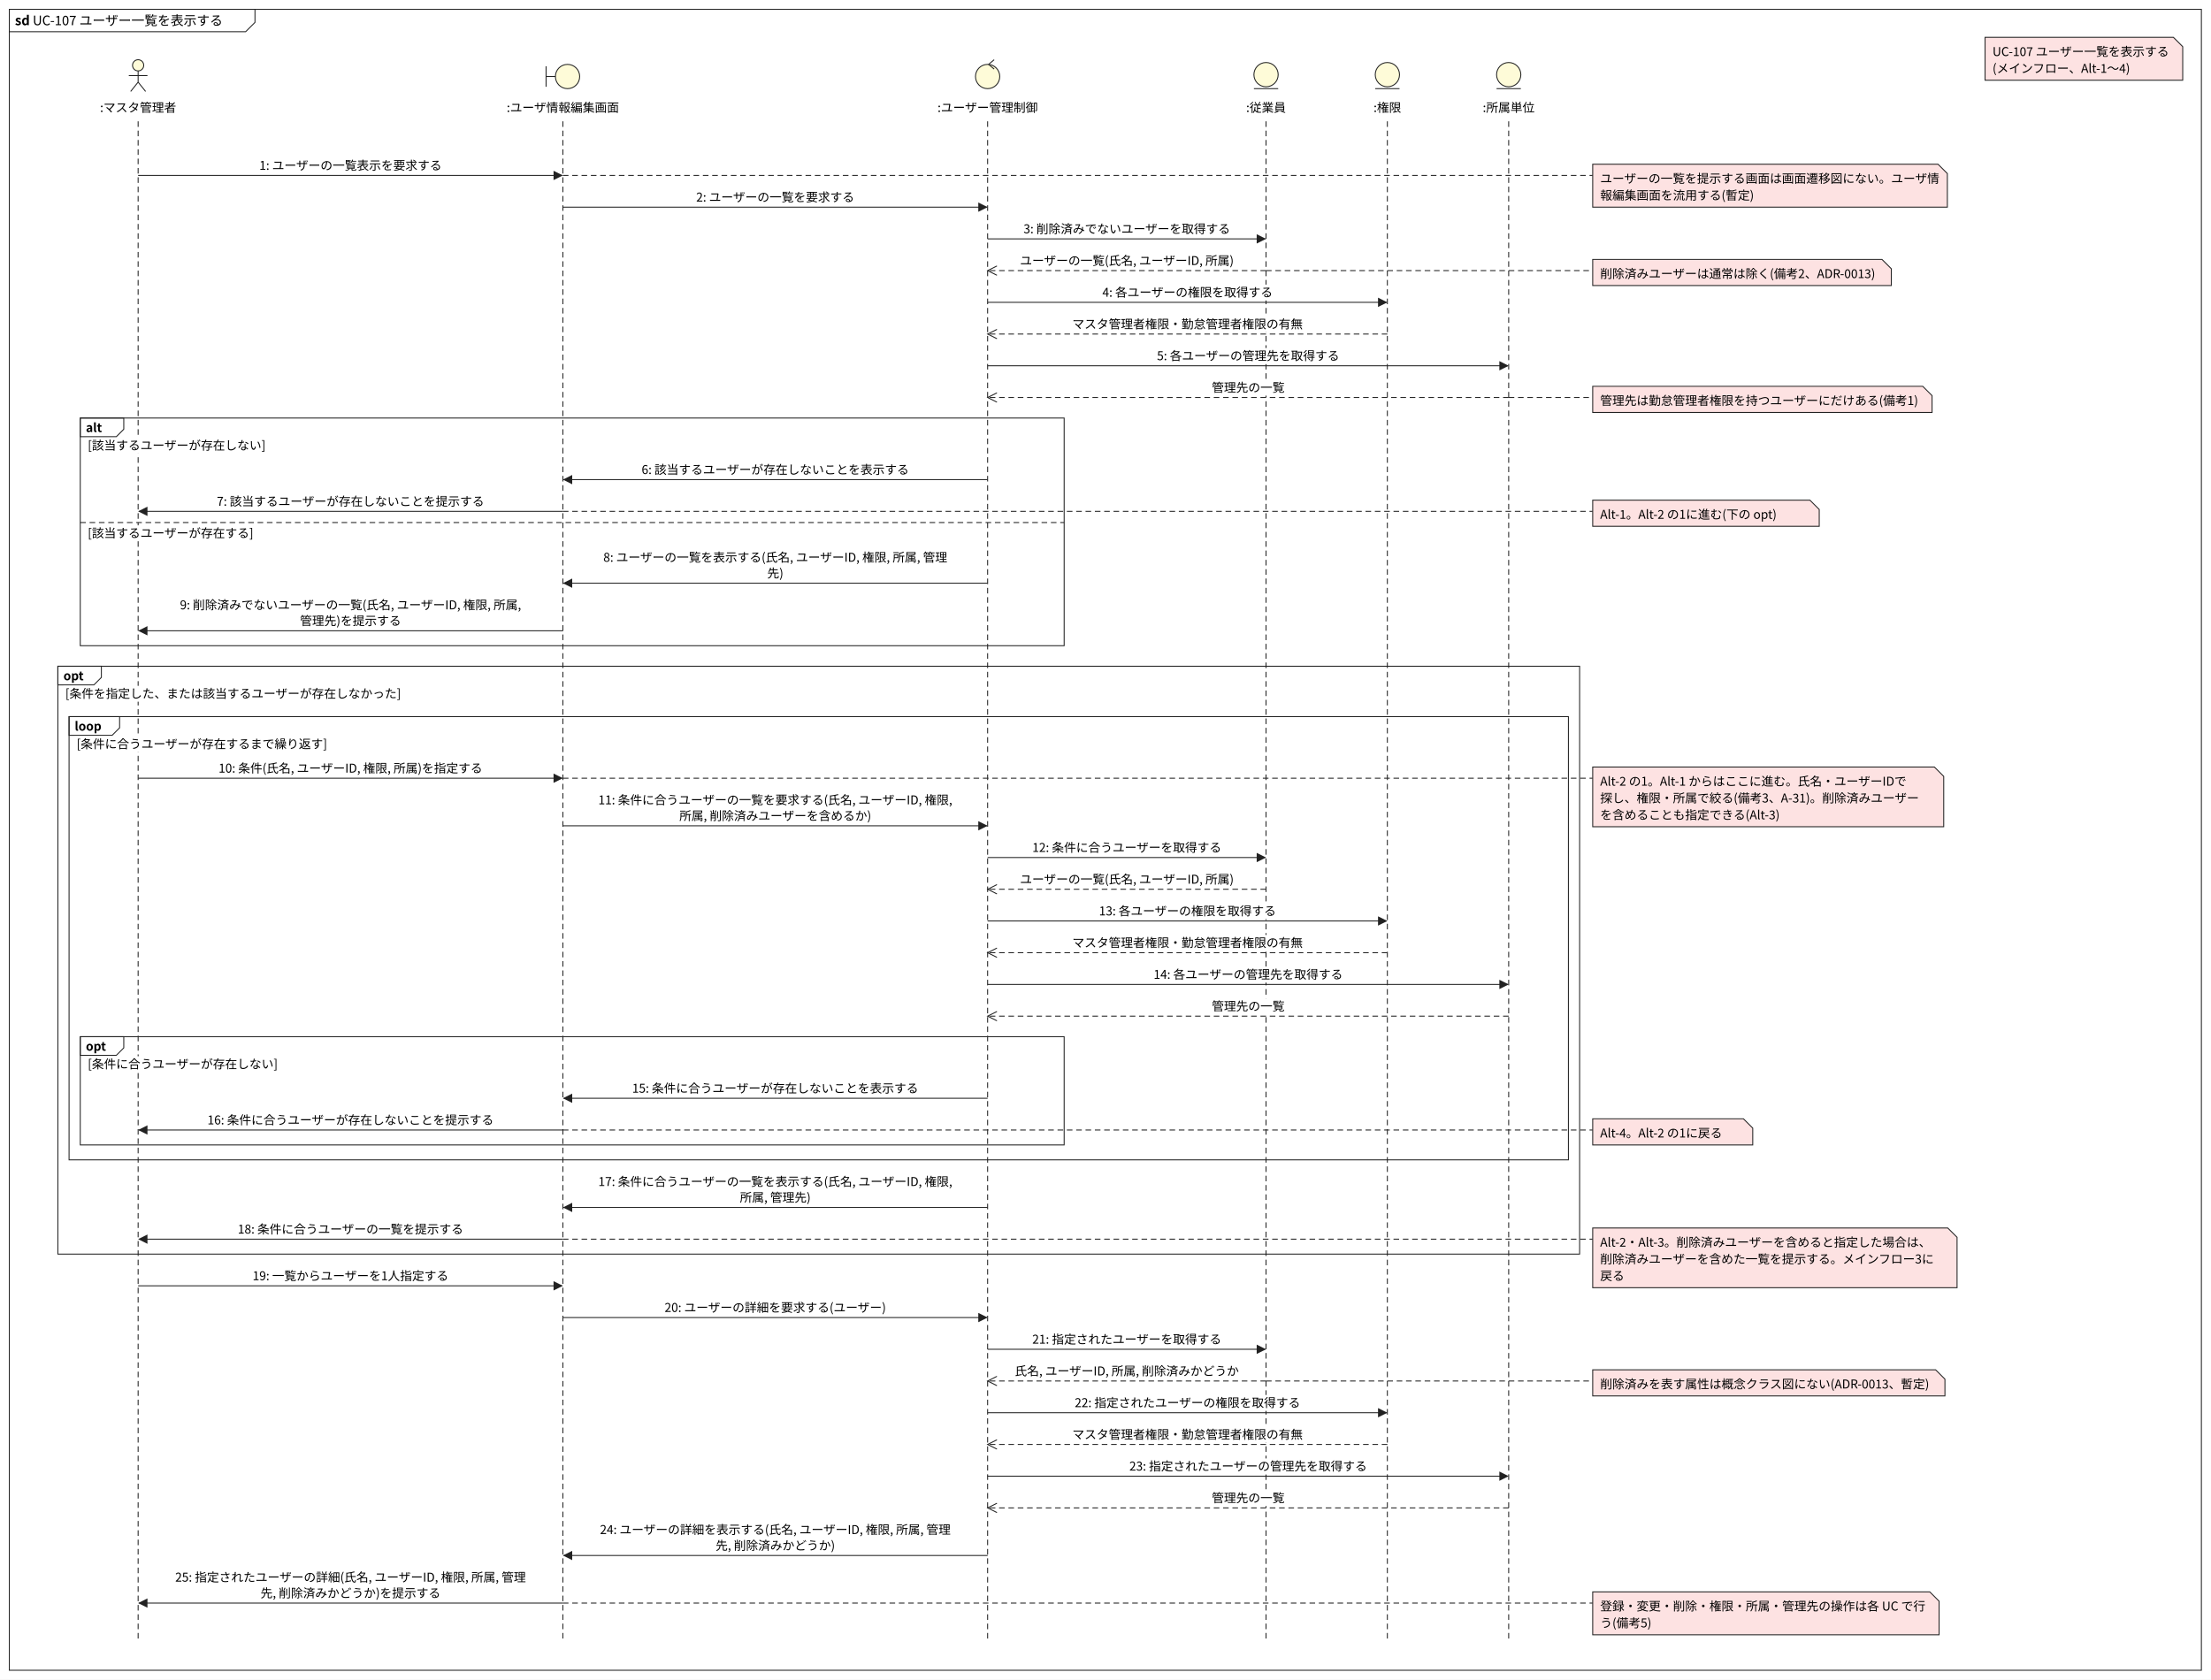
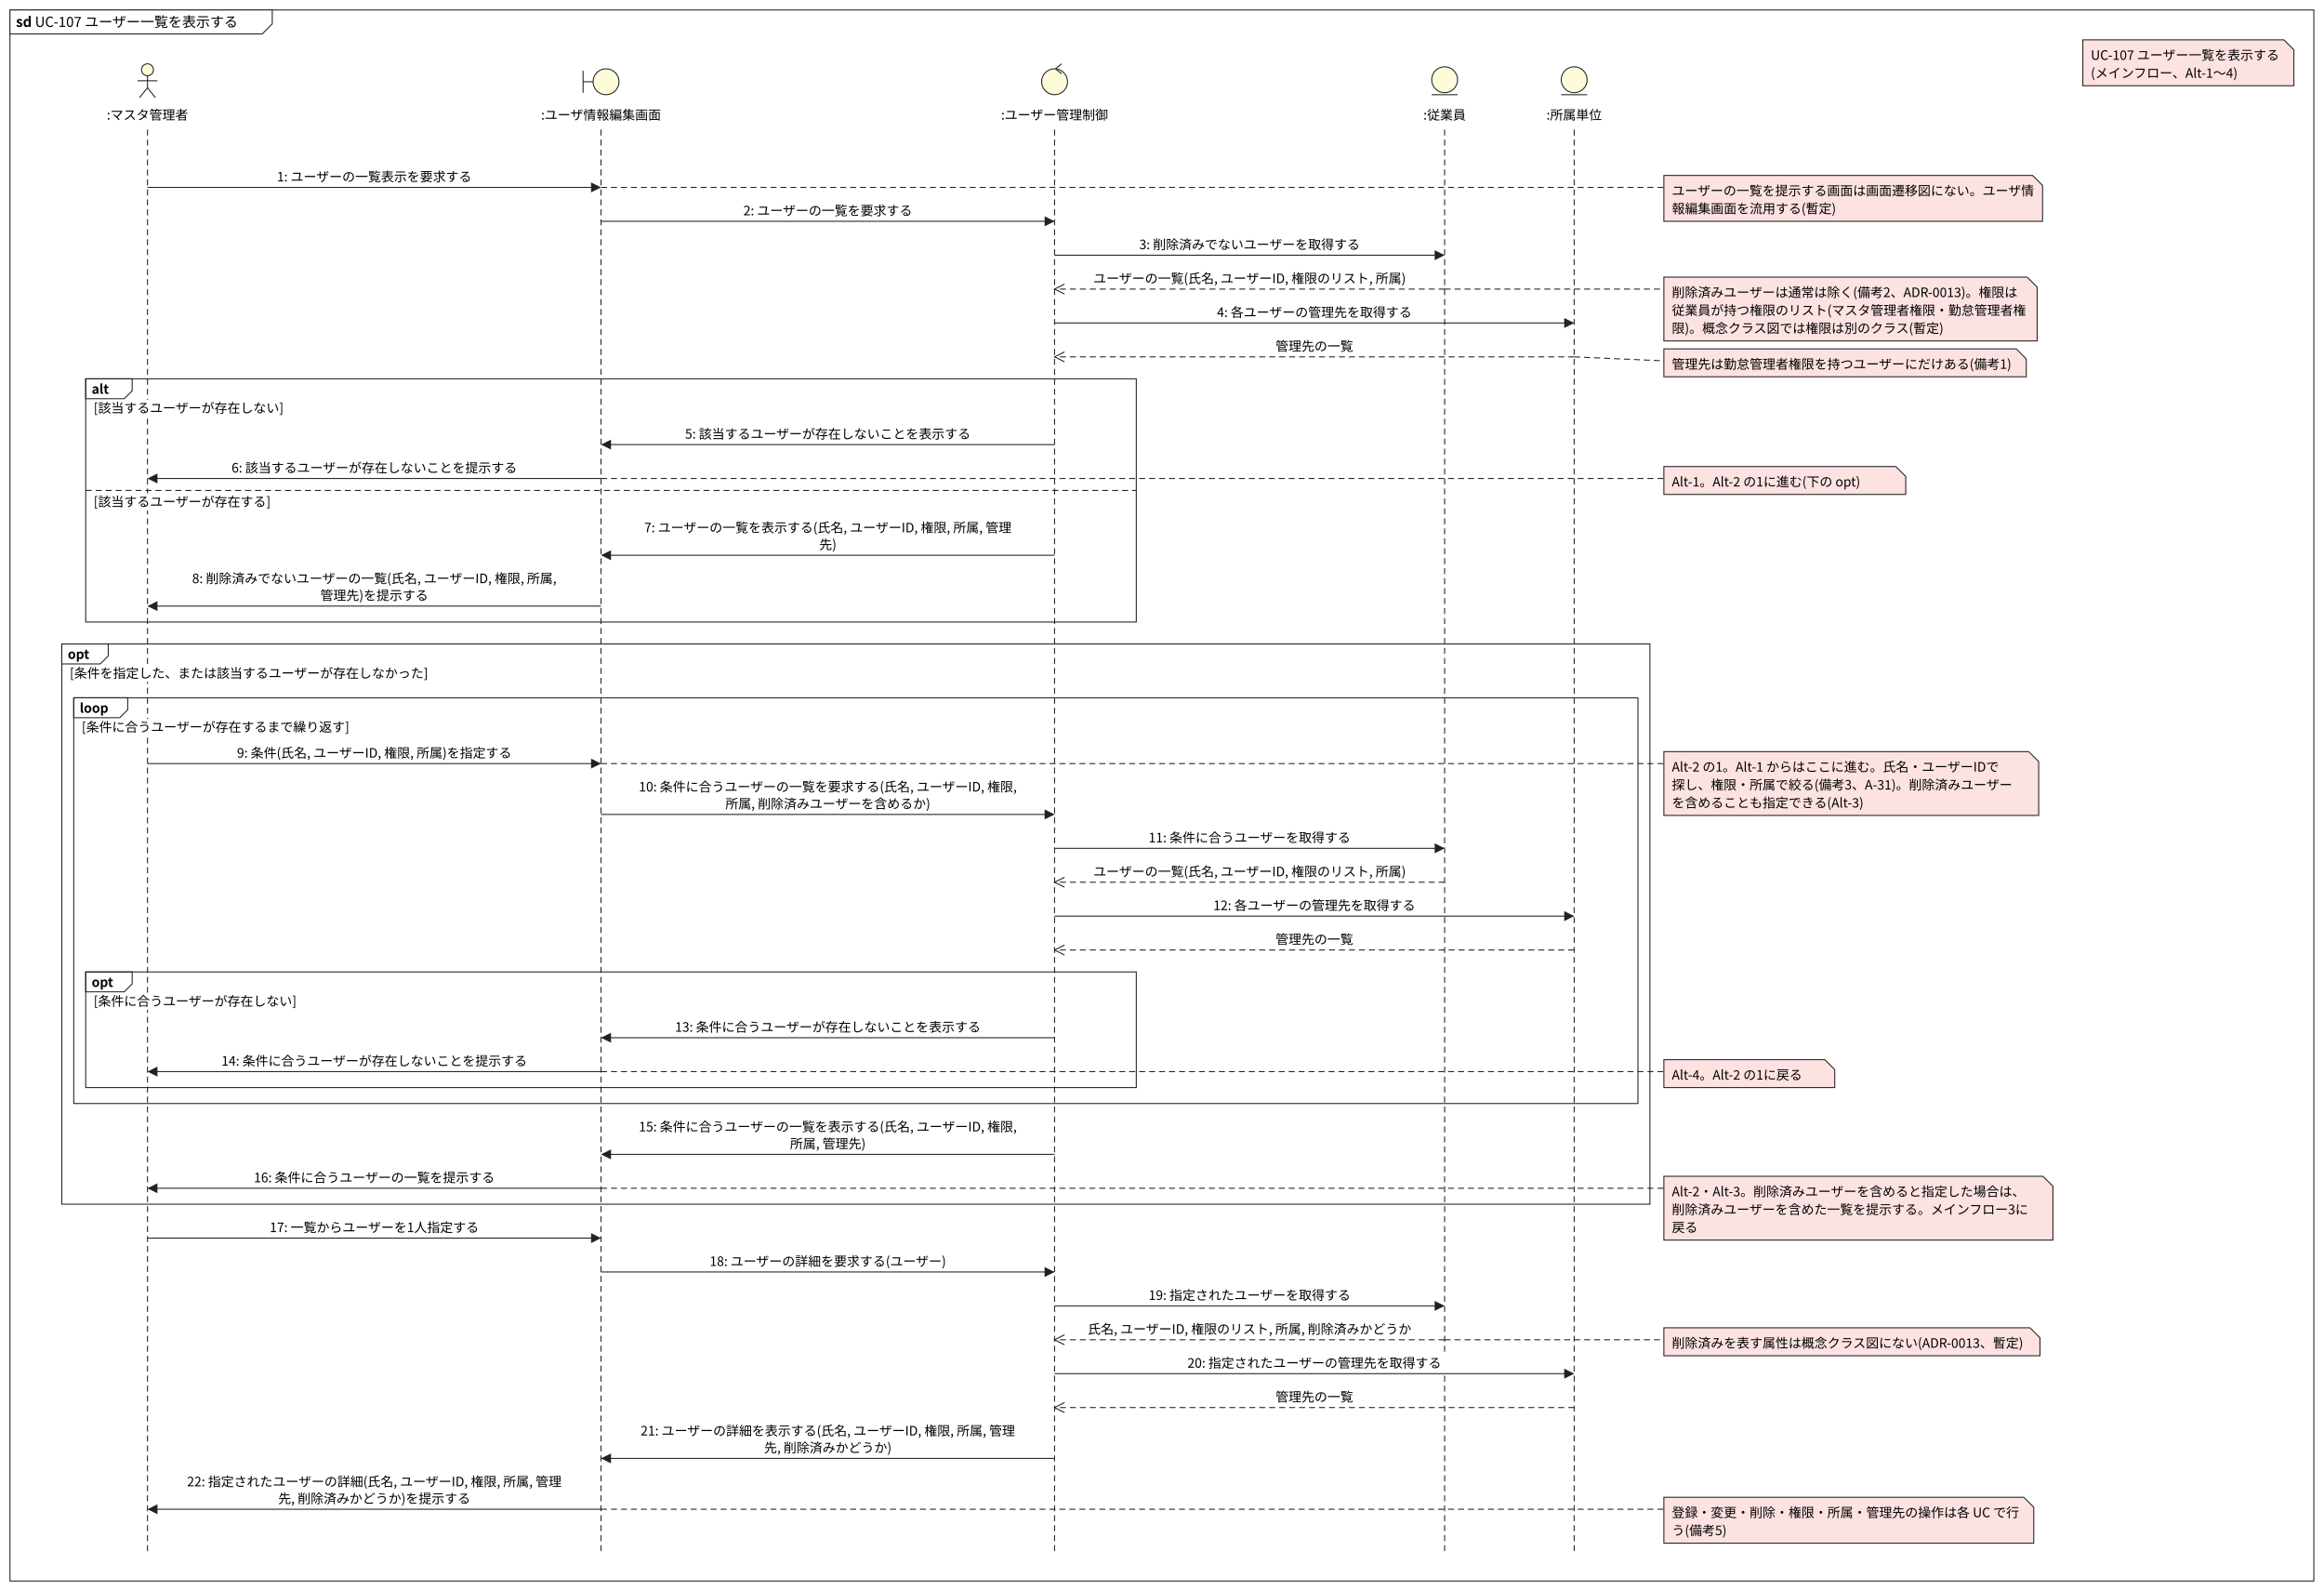
- <svg xmlns="http://www.w3.org/2000/svg" width="2369" height="1800" viewBox="0 0 2369 1800" font-family="'Noto Sans CJK JP','Noto Sans JP','Hiragino Sans','Yu Gothic','Meiryo','IPAGothic',sans-serif">
+ <svg xmlns="http://www.w3.org/2000/svg" width="2332" height="1596" viewBox="0 0 2332 1596" font-family="'Noto Sans CJK JP','Noto Sans JP','Hiragino Sans','Yu Gothic','Meiryo','IPAGothic',sans-serif">
  <rect width="100%" height="100%" fill="#fff" />
-   <rect x="10" y="10" width="2348.7" height="1780.0" fill="none" stroke="#222" />
+   <rect x="10" y="10" width="2311.8" height="1576.0" fill="none" stroke="#222" />
  <path d="M10 10 H273.2 V24 L263.2 34 H10 Z" fill="#fff" stroke="#222" />
  <line x1="148.0" y1="188.0" x2="602.1" y2="188.0" stroke="#222" stroke-width="1" />
  <polygon points="603.1,188.0 593.1,183.0 593.1,193.0" fill="#222" />
-   <line x1="603.1" y1="188.0" x2="1706.5" y2="188.0" stroke="#222" stroke-width="1" stroke-dasharray="6 4" />
+   <line x1="603.1" y1="188.0" x2="1669.6" y2="188.0" stroke="#222" stroke-width="1" stroke-dasharray="6 4" />
  <line x1="603.1" y1="222.0" x2="1057.2" y2="222.0" stroke="#222" stroke-width="1" />
  <polygon points="1058.2,222.0 1048.2,217.0 1048.2,227.0" fill="#222" />
-   <line x1="1058.2" y1="256.0" x2="1355.5" y2="256.0" stroke="#222" stroke-width="1" />
-   <polygon points="1356.5,256.0 1346.5,251.0 1346.5,261.0" fill="#222" />
-   <line x1="1356.5" y1="290.0" x2="1059.2" y2="290.0" stroke="#222" stroke-width="1" stroke-dasharray="6 4" />
+   <line x1="1058.2" y1="256.0" x2="1448.6" y2="256.0" stroke="#222" stroke-width="1" />
+   <polygon points="1449.6,256.0 1439.6,251.0 1439.6,261.0" fill="#222" />
+   <line x1="1449.6" y1="290.0" x2="1059.2" y2="290.0" stroke="#222" stroke-width="1" stroke-dasharray="6 4" />
  <polyline points="1068.2,285.0 1058.2,290.0 1068.2,295.0" fill="none" stroke="#222" />
-   <line x1="1356.5" y1="290.0" x2="1706.5" y2="290.0" stroke="#222" stroke-width="1" stroke-dasharray="6 4" />
-   <line x1="1058.2" y1="324.0" x2="1485.5" y2="324.0" stroke="#222" stroke-width="1" />
-   <polygon points="1486.5,324.0 1476.5,319.0 1476.5,329.0" fill="#222" />
-   <line x1="1486.5" y1="358.0" x2="1059.2" y2="358.0" stroke="#222" stroke-width="1" stroke-dasharray="6 4" />
+   <line x1="1449.6" y1="290.0" x2="1669.6" y2="290.0" stroke="#222" stroke-width="1" stroke-dasharray="6 4" />
+   <line x1="1058.2" y1="324.0" x2="1578.6" y2="324.0" stroke="#222" stroke-width="1" />
+   <polygon points="1579.6,324.0 1569.6,319.0 1569.6,329.0" fill="#222" />
+   <line x1="1579.6" y1="358.0" x2="1059.2" y2="358.0" stroke="#222" stroke-width="1" stroke-dasharray="6 4" />
  <polyline points="1068.2,353.0 1058.2,358.0 1068.2,363.0" fill="none" stroke="#222" />
-   <line x1="1058.2" y1="392.0" x2="1615.5" y2="392.0" stroke="#222" stroke-width="1" />
-   <polygon points="1616.5,392.0 1606.5,387.0 1606.5,397.0" fill="#222" />
-   <line x1="1616.5" y1="426.0" x2="1059.2" y2="426.0" stroke="#222" stroke-width="1" stroke-dasharray="6 4" />
-   <polyline points="1068.2,421.0 1058.2,426.0 1068.2,431.0" fill="none" stroke="#222" />
-   <line x1="1616.5" y1="426.0" x2="1706.5" y2="426.0" stroke="#222" stroke-width="1" stroke-dasharray="6 4" />
-   <path d="M86 448 H132.62 V460 L124.62 468 H86 Z" fill="#fff" stroke="#222" />
-   <line x1="1058.2" y1="514.0" x2="604.1" y2="514.0" stroke="#222" stroke-width="1" />
-   <polygon points="603.1,514.0 613.1,509.0 613.1,519.0" fill="#222" />
-   <line x1="603.1" y1="548.0" x2="149.0" y2="548.0" stroke="#222" stroke-width="1" />
-   <polygon points="148.0,548.0 158.0,543.0 158.0,553.0" fill="#222" />
-   <line x1="603.1" y1="548.0" x2="1706.5" y2="548.0" stroke="#222" stroke-width="1" stroke-dasharray="6 4" />
-   <line x1="1058.2" y1="625.0" x2="604.1" y2="625.0" stroke="#222" stroke-width="1" />
-   <polygon points="603.1,625.0 613.1,620.0 613.1,630.0" fill="#222" />
-   <line x1="603.1" y1="676.0" x2="149.0" y2="676.0" stroke="#222" stroke-width="1" />
-   <polygon points="148.0,676.0 158.0,671.0 158.0,681.0" fill="#222" />
-   <rect x="86.0" y="448.0" width="1054.2" height="244.0" rx="0" fill="none" stroke="#222" />
-   <line x1="86.0" y1="560.0" x2="1140.2" y2="560.0" stroke="#222" stroke-width="1" stroke-dasharray="6 4" />
-   <path d="M62 714 H108.62 V726 L100.62 734 H62 Z" fill="#fff" stroke="#222" />
-   <path d="M74 768 H128.16 V780 L120.16 788 H74 Z" fill="#fff" stroke="#222" />
-   <line x1="148.0" y1="834.0" x2="602.1" y2="834.0" stroke="#222" stroke-width="1" />
-   <polygon points="603.1,834.0 593.1,829.0 593.1,839.0" fill="#222" />
-   <line x1="603.1" y1="834.0" x2="1706.5" y2="834.0" stroke="#222" stroke-width="1" stroke-dasharray="6 4" />
-   <line x1="603.1" y1="885.0" x2="1057.2" y2="885.0" stroke="#222" stroke-width="1" />
-   <polygon points="1058.2,885.0 1048.2,880.0 1048.2,890.0" fill="#222" />
-   <line x1="1058.2" y1="919.0" x2="1355.5" y2="919.0" stroke="#222" stroke-width="1" />
-   <polygon points="1356.5,919.0 1346.5,914.0 1346.5,924.0" fill="#222" />
-   <line x1="1356.5" y1="953.0" x2="1059.2" y2="953.0" stroke="#222" stroke-width="1" stroke-dasharray="6 4" />
+   <line x1="1579.6" y1="358.0" x2="1669.6" y2="362.0" stroke="#222" stroke-width="1" stroke-dasharray="6 4" />
+   <path d="M86 380 H132.62 V392 L124.62 400 H86 Z" fill="#fff" stroke="#222" />
+   <line x1="1058.2" y1="446.0" x2="604.1" y2="446.0" stroke="#222" stroke-width="1" />
+   <polygon points="603.1,446.0 613.1,441.0 613.1,451.0" fill="#222" />
+   <line x1="603.1" y1="480.0" x2="149.0" y2="480.0" stroke="#222" stroke-width="1" />
+   <polygon points="148.0,480.0 158.0,475.0 158.0,485.0" fill="#222" />
+   <line x1="603.1" y1="480.0" x2="1669.6" y2="480.0" stroke="#222" stroke-width="1" stroke-dasharray="6 4" />
+   <line x1="1058.2" y1="557.0" x2="604.1" y2="557.0" stroke="#222" stroke-width="1" />
+   <polygon points="603.1,557.0 613.1,552.0 613.1,562.0" fill="#222" />
+   <line x1="603.1" y1="608.0" x2="149.0" y2="608.0" stroke="#222" stroke-width="1" />
+   <polygon points="148.0,608.0 158.0,603.0 158.0,613.0" fill="#222" />
+   <rect x="86.0" y="380.0" width="1054.2" height="244.0" rx="0" fill="none" stroke="#222" />
+   <line x1="86.0" y1="492.0" x2="1140.2" y2="492.0" stroke="#222" stroke-width="1" stroke-dasharray="6 4" />
+   <path d="M62 646 H108.62 V658 L100.62 666 H62 Z" fill="#fff" stroke="#222" />
+   <path d="M74 700 H128.16 V712 L120.16 720 H74 Z" fill="#fff" stroke="#222" />
+   <line x1="148.0" y1="766.0" x2="602.1" y2="766.0" stroke="#222" stroke-width="1" />
+   <polygon points="603.1,766.0 593.1,761.0 593.1,771.0" fill="#222" />
+   <line x1="603.1" y1="766.0" x2="1669.6" y2="766.0" stroke="#222" stroke-width="1" stroke-dasharray="6 4" />
+   <line x1="603.1" y1="817.0" x2="1057.2" y2="817.0" stroke="#222" stroke-width="1" />
+   <polygon points="1058.2,817.0 1048.2,812.0 1048.2,822.0" fill="#222" />
+   <line x1="1058.2" y1="851.0" x2="1448.6" y2="851.0" stroke="#222" stroke-width="1" />
+   <polygon points="1449.6,851.0 1439.6,846.0 1439.6,856.0" fill="#222" />
+   <line x1="1449.6" y1="885.0" x2="1059.2" y2="885.0" stroke="#222" stroke-width="1" stroke-dasharray="6 4" />
+   <polyline points="1068.2,880.0 1058.2,885.0 1068.2,890.0" fill="none" stroke="#222" />
+   <line x1="1058.2" y1="919.0" x2="1578.6" y2="919.0" stroke="#222" stroke-width="1" />
+   <polygon points="1579.6,919.0 1569.6,914.0 1569.6,924.0" fill="#222" />
+   <line x1="1579.6" y1="953.0" x2="1059.2" y2="953.0" stroke="#222" stroke-width="1" stroke-dasharray="6 4" />
  <polyline points="1068.2,948.0 1058.2,953.0 1068.2,958.0" fill="none" stroke="#222" />
-   <line x1="1058.2" y1="987.0" x2="1485.5" y2="987.0" stroke="#222" stroke-width="1" />
-   <polygon points="1486.5,987.0 1476.5,982.0 1476.5,992.0" fill="#222" />
-   <line x1="1486.5" y1="1021.0" x2="1059.2" y2="1021.0" stroke="#222" stroke-width="1" stroke-dasharray="6 4" />
-   <polyline points="1068.2,1016.0 1058.2,1021.0 1068.2,1026.0" fill="none" stroke="#222" />
-   <line x1="1058.2" y1="1055.0" x2="1615.5" y2="1055.0" stroke="#222" stroke-width="1" />
-   <polygon points="1616.5,1055.0 1606.5,1050.0 1606.5,1060.0" fill="#222" />
-   <line x1="1616.5" y1="1089.0" x2="1059.2" y2="1089.0" stroke="#222" stroke-width="1" stroke-dasharray="6 4" />
-   <polyline points="1068.2,1084.0 1058.2,1089.0 1068.2,1094.0" fill="none" stroke="#222" />
-   <path d="M86 1111 H132.62 V1123 L124.62 1131 H86 Z" fill="#fff" stroke="#222" />
-   <line x1="1058.2" y1="1177.0" x2="604.1" y2="1177.0" stroke="#222" stroke-width="1" />
-   <polygon points="603.1,1177.0 613.1,1172.0 613.1,1182.0" fill="#222" />
-   <line x1="603.1" y1="1211.0" x2="149.0" y2="1211.0" stroke="#222" stroke-width="1" />
-   <polygon points="148.0,1211.0 158.0,1206.0 158.0,1216.0" fill="#222" />
-   <line x1="603.1" y1="1211.0" x2="1706.5" y2="1211.0" stroke="#222" stroke-width="1" stroke-dasharray="6 4" />
-   <rect x="86.0" y="1111.0" width="1054.2" height="116.0" rx="0" fill="none" stroke="#222" />
-   <rect x="74.0" y="768.0" width="1606.5" height="475.0" rx="0" fill="none" stroke="#222" />
-   <line x1="1058.2" y1="1294.0" x2="604.1" y2="1294.0" stroke="#222" stroke-width="1" />
-   <polygon points="603.1,1294.0 613.1,1289.0 613.1,1299.0" fill="#222" />
-   <line x1="603.1" y1="1328.0" x2="149.0" y2="1328.0" stroke="#222" stroke-width="1" />
-   <polygon points="148.0,1328.0 158.0,1323.0 158.0,1333.0" fill="#222" />
-   <line x1="603.1" y1="1328.0" x2="1706.5" y2="1328.0" stroke="#222" stroke-width="1" stroke-dasharray="6 4" />
-   <rect x="62.0" y="714.0" width="1630.5" height="630.0" rx="0" fill="none" stroke="#222" />
-   <line x1="148.0" y1="1378.0" x2="602.1" y2="1378.0" stroke="#222" stroke-width="1" />
-   <polygon points="603.1,1378.0 593.1,1373.0 593.1,1383.0" fill="#222" />
-   <line x1="603.1" y1="1412.0" x2="1057.2" y2="1412.0" stroke="#222" stroke-width="1" />
-   <polygon points="1058.2,1412.0 1048.2,1407.0 1048.2,1417.0" fill="#222" />
-   <line x1="1058.2" y1="1446.0" x2="1355.5" y2="1446.0" stroke="#222" stroke-width="1" />
-   <polygon points="1356.5,1446.0 1346.5,1441.0 1346.5,1451.0" fill="#222" />
-   <line x1="1356.5" y1="1480.0" x2="1059.2" y2="1480.0" stroke="#222" stroke-width="1" stroke-dasharray="6 4" />
-   <polyline points="1068.2,1475.0 1058.2,1480.0 1068.2,1485.0" fill="none" stroke="#222" />
-   <line x1="1356.5" y1="1480.0" x2="1706.5" y2="1480.0" stroke="#222" stroke-width="1" stroke-dasharray="6 4" />
-   <line x1="1058.2" y1="1514.0" x2="1485.5" y2="1514.0" stroke="#222" stroke-width="1" />
-   <polygon points="1486.5,1514.0 1476.5,1509.0 1476.5,1519.0" fill="#222" />
-   <line x1="1486.5" y1="1548.0" x2="1059.2" y2="1548.0" stroke="#222" stroke-width="1" stroke-dasharray="6 4" />
-   <polyline points="1068.2,1543.0 1058.2,1548.0 1068.2,1553.0" fill="none" stroke="#222" />
-   <line x1="1058.2" y1="1582.0" x2="1615.5" y2="1582.0" stroke="#222" stroke-width="1" />
-   <polygon points="1616.5,1582.0 1606.5,1577.0 1606.5,1587.0" fill="#222" />
-   <line x1="1616.5" y1="1616.0" x2="1059.2" y2="1616.0" stroke="#222" stroke-width="1" stroke-dasharray="6 4" />
-   <polyline points="1068.2,1611.0 1058.2,1616.0 1068.2,1621.0" fill="none" stroke="#222" />
-   <line x1="1058.2" y1="1667.0" x2="604.1" y2="1667.0" stroke="#222" stroke-width="1" />
-   <polygon points="603.1,1667.0 613.1,1662.0 613.1,1672.0" fill="#222" />
-   <line x1="603.1" y1="1718.0" x2="149.0" y2="1718.0" stroke="#222" stroke-width="1" />
-   <polygon points="148.0,1718.0 158.0,1713.0 158.0,1723.0" fill="#222" />
-   <line x1="603.1" y1="1718.0" x2="1706.5" y2="1718.0" stroke="#222" stroke-width="1" stroke-dasharray="6 4" />
+   <path d="M86 975 H132.62 V987 L124.62 995 H86 Z" fill="#fff" stroke="#222" />
+   <line x1="1058.2" y1="1041.0" x2="604.1" y2="1041.0" stroke="#222" stroke-width="1" />
+   <polygon points="603.1,1041.0 613.1,1036.0 613.1,1046.0" fill="#222" />
+   <line x1="603.1" y1="1075.0" x2="149.0" y2="1075.0" stroke="#222" stroke-width="1" />
+   <polygon points="148.0,1075.0 158.0,1070.0 158.0,1080.0" fill="#222" />
+   <line x1="603.1" y1="1075.0" x2="1669.6" y2="1075.0" stroke="#222" stroke-width="1" stroke-dasharray="6 4" />
+   <rect x="86.0" y="975.0" width="1054.2" height="116.0" rx="0" fill="none" stroke="#222" />
+   <rect x="74.0" y="700.0" width="1569.6" height="407.0" rx="0" fill="none" stroke="#222" />
+   <line x1="1058.2" y1="1158.0" x2="604.1" y2="1158.0" stroke="#222" stroke-width="1" />
+   <polygon points="603.1,1158.0 613.1,1153.0 613.1,1163.0" fill="#222" />
+   <line x1="603.1" y1="1192.0" x2="149.0" y2="1192.0" stroke="#222" stroke-width="1" />
+   <polygon points="148.0,1192.0 158.0,1187.0 158.0,1197.0" fill="#222" />
+   <line x1="603.1" y1="1192.0" x2="1669.6" y2="1192.0" stroke="#222" stroke-width="1" stroke-dasharray="6 4" />
+   <rect x="62.0" y="646.0" width="1593.6" height="562.0" rx="0" fill="none" stroke="#222" />
+   <line x1="148.0" y1="1242.0" x2="602.1" y2="1242.0" stroke="#222" stroke-width="1" />
+   <polygon points="603.1,1242.0 593.1,1237.0 593.1,1247.0" fill="#222" />
+   <line x1="603.1" y1="1276.0" x2="1057.2" y2="1276.0" stroke="#222" stroke-width="1" />
+   <polygon points="1058.2,1276.0 1048.2,1271.0 1048.2,1281.0" fill="#222" />
+   <line x1="1058.2" y1="1310.0" x2="1448.6" y2="1310.0" stroke="#222" stroke-width="1" />
+   <polygon points="1449.6,1310.0 1439.6,1305.0 1439.6,1315.0" fill="#222" />
+   <line x1="1449.6" y1="1344.0" x2="1059.2" y2="1344.0" stroke="#222" stroke-width="1" stroke-dasharray="6 4" />
+   <polyline points="1068.2,1339.0 1058.2,1344.0 1068.2,1349.0" fill="none" stroke="#222" />
+   <line x1="1449.6" y1="1344.0" x2="1669.6" y2="1344.0" stroke="#222" stroke-width="1" stroke-dasharray="6 4" />
+   <line x1="1058.2" y1="1378.0" x2="1578.6" y2="1378.0" stroke="#222" stroke-width="1" />
+   <polygon points="1579.6,1378.0 1569.6,1373.0 1569.6,1383.0" fill="#222" />
+   <line x1="1579.6" y1="1412.0" x2="1059.2" y2="1412.0" stroke="#222" stroke-width="1" stroke-dasharray="6 4" />
+   <polyline points="1068.2,1407.0 1058.2,1412.0 1068.2,1417.0" fill="none" stroke="#222" />
+   <line x1="1058.2" y1="1463.0" x2="604.1" y2="1463.0" stroke="#222" stroke-width="1" />
+   <polygon points="603.1,1463.0 613.1,1458.0 613.1,1468.0" fill="#222" />
+   <line x1="603.1" y1="1514.0" x2="149.0" y2="1514.0" stroke="#222" stroke-width="1" />
+   <polygon points="148.0,1514.0 158.0,1509.0 158.0,1519.0" fill="#222" />
+   <line x1="603.1" y1="1514.0" x2="1669.6" y2="1514.0" stroke="#222" stroke-width="1" stroke-dasharray="6 4" />
  <circle cx="148" cy="70" r="6" fill="#fefbd8" stroke="#222" />
  <path d="M148 76 V88 M138 81 H158 M148 88 L140 98 M148 88 L156 98" fill="none" stroke="#222" />
-   <line x1="148.0" y1="130.0" x2="148.0" y2="1760.0" stroke="#222" stroke-width="1" stroke-dasharray="6 4" />
+   <line x1="148.0" y1="130.0" x2="148.0" y2="1556.0" stroke="#222" stroke-width="1" stroke-dasharray="6 4" />
  <circle cx="608.1" cy="82" r="13" fill="#fefbd8" stroke="#222" />
  <path d="M595.1 82 H585.1 M585.1 71 V93" fill="none" stroke="#222" />
-   <line x1="603.1" y1="130.0" x2="603.1" y2="1760.0" stroke="#222" stroke-width="1" stroke-dasharray="6 4" />
+   <line x1="603.1" y1="130.0" x2="603.1" y2="1556.0" stroke="#222" stroke-width="1" stroke-dasharray="6 4" />
  <circle cx="1058.2" cy="82" r="13" fill="#fefbd8" stroke="#222" />
  <path d="M1059.2 69 l6 -5 M1059.2 69 l6 5" fill="none" stroke="#222" />
-   <line x1="1058.2" y1="130.0" x2="1058.2" y2="1760.0" stroke="#222" stroke-width="1" stroke-dasharray="6 4" />
-   <circle cx="1356.52" cy="80" r="13" fill="#fefbd8" stroke="#222" />
-   <path d="M1343.52 95 H1369.52" fill="none" stroke="#222" />
-   <line x1="1356.5" y1="130.0" x2="1356.5" y2="1760.0" stroke="#222" stroke-width="1" stroke-dasharray="6 4" />
-   <circle cx="1486.52" cy="80" r="13" fill="#fefbd8" stroke="#222" />
-   <path d="M1473.52 95 H1499.52" fill="none" stroke="#222" />
-   <line x1="1486.5" y1="130.0" x2="1486.5" y2="1760.0" stroke="#222" stroke-width="1" stroke-dasharray="6 4" />
-   <circle cx="1616.52" cy="80" r="13" fill="#fefbd8" stroke="#222" />
-   <path d="M1603.52 95 H1629.52" fill="none" stroke="#222" />
-   <line x1="1616.5" y1="130.0" x2="1616.5" y2="1760.0" stroke="#222" stroke-width="1" stroke-dasharray="6 4" />
+   <line x1="1058.2" y1="130.0" x2="1058.2" y2="1556.0" stroke="#222" stroke-width="1" stroke-dasharray="6 4" />
+   <circle cx="1449.6" cy="80" r="13" fill="#fefbd8" stroke="#222" />
+   <path d="M1436.6 95 H1462.6" fill="none" stroke="#222" />
+   <line x1="1449.6" y1="130.0" x2="1449.6" y2="1556.0" stroke="#222" stroke-width="1" stroke-dasharray="6 4" />
+   <circle cx="1579.6" cy="80" r="13" fill="#fefbd8" stroke="#222" />
+   <path d="M1566.6 95 H1592.6" fill="none" stroke="#222" />
+   <line x1="1579.6" y1="130.0" x2="1579.6" y2="1556.0" stroke="#222" stroke-width="1" stroke-dasharray="6 4" />
  <rect x="271.2" y="169.0" width="208.6" height="17.0" fill="#fff" />
  <text x="375.6" y="182.0" font-size="13" text-anchor="middle">1: ユーザーの一覧表示を要求する</text>
  <rect x="739.3" y="203.0" width="182.6" height="17.0" fill="#fff" />
  <text x="830.7" y="216.0" font-size="13" text-anchor="middle">2: ユーザーの一覧を要求する</text>
-   <rect x="1090.1" y="237.0" width="234.6" height="17.0" fill="#fff" />
-   <text x="1207.4" y="250.0" font-size="13" text-anchor="middle">3: 削除済みでないユーザーを取得する</text>
-   <rect x="1077.7" y="271.0" width="259.3" height="17.0" fill="#fff" />
-   <text x="1207.4" y="284.0" font-size="13" text-anchor="middle">ユーザーの一覧(氏名, ユーザーID, 所属)</text>
-   <rect x="1174.6" y="305.0" width="195.6" height="17.0" fill="#fff" />
-   <text x="1272.4" y="318.0" font-size="13" text-anchor="middle">4: 各ユーザーの権限を取得する</text>
-   <rect x="1146.9" y="339.0" width="251.0" height="17.0" fill="#fff" />
-   <text x="1272.4" y="352.0" font-size="13" text-anchor="middle">マスタ管理者権限・勤怠管理者権限の有無</text>
-   <rect x="1233.1" y="373.0" width="208.6" height="17.0" fill="#fff" />
-   <text x="1337.4" y="386.0" font-size="13" text-anchor="middle">5: 各ユーザーの管理先を取得する</text>
-   <rect x="1296.4" y="407.0" width="82.0" height="17.0" fill="#fff" />
-   <text x="1337.4" y="420.0" font-size="13" text-anchor="middle">管理先の一覧</text>
-   <text x="92.0" y="463.0" font-size="13" text-anchor="start" font-weight="bold">alt</text>
-   <rect x="92.0" y="469.0" width="201.1" height="17.0" fill="#fff" />
-   <text x="94.0" y="482.0" font-size="13" text-anchor="start">[該当するユーザーが存在しない]</text>
-   <rect x="680.8" y="495.0" width="299.6" height="17.0" fill="#fff" />
-   <text x="830.7" y="508.0" font-size="13" text-anchor="middle">6: 該当するユーザーが存在しないことを表示する</text>
-   <rect x="225.7" y="529.0" width="299.6" height="17.0" fill="#fff" />
-   <text x="375.6" y="542.0" font-size="13" text-anchor="middle">7: 該当するユーザーが存在しないことを提示する</text>
-   <rect x="92.0" y="563.0" width="188.1" height="17.0" fill="#fff" />
-   <text x="94.0" y="576.0" font-size="13" text-anchor="start">[該当するユーザーが存在する]</text>
-   <rect x="619.9" y="589.0" width="421.6" height="17.0" fill="#fff" />
-   <text x="830.7" y="602.0" font-size="13" text-anchor="middle">8: ユーザーの一覧を表示する(氏名, ユーザーID, 権限, 所属, 管理</text>
-   <rect x="818.4" y="606.0" width="24.5" height="17.0" fill="#fff" />
-   <text x="830.7" y="619.0" font-size="13" text-anchor="middle">先)</text>
-   <rect x="164.8" y="640.0" width="421.6" height="17.0" fill="#fff" />
-   <text x="375.6" y="653.0" font-size="13" text-anchor="middle">9: 削除済みでないユーザーの一覧(氏名, ユーザーID, 権限, 所属, </text>
-   <rect x="317.8" y="657.0" width="115.5" height="17.0" fill="#fff" />
-   <text x="375.6" y="670.0" font-size="13" text-anchor="middle">管理先)を提示する</text>
-   <text x="68.0" y="729.0" font-size="13" text-anchor="start" font-weight="bold">opt</text>
-   <rect x="68.0" y="735.0" width="370.1" height="17.0" fill="#fff" />
-   <text x="70.0" y="748.0" font-size="13" text-anchor="start">[条件を指定した、または該当するユーザーが存在しなかった]</text>
-   <text x="80.0" y="783.0" font-size="13" text-anchor="start" font-weight="bold">loop</text>
-   <rect x="80.0" y="789.0" width="279.1" height="17.0" fill="#fff" />
-   <text x="82.0" y="802.0" font-size="13" text-anchor="start">[条件に合うユーザーが存在するまで繰り返す]</text>
-   <rect x="210.3" y="815.0" width="330.6" height="17.0" fill="#fff" />
-   <text x="375.6" y="828.0" font-size="13" text-anchor="middle">10: 条件(氏名, ユーザーID, 権限, 所属)を指定する</text>
-   <rect x="617.1" y="849.0" width="427.0" height="17.0" fill="#fff" />
-   <text x="830.7" y="862.0" font-size="13" text-anchor="middle">11: 条件に合うユーザーの一覧を要求する(氏名, ユーザーID, 権限, </text>
-   <rect x="719.8" y="866.0" width="221.6" height="17.0" fill="#fff" />
-   <text x="830.7" y="879.0" font-size="13" text-anchor="middle">所属, 削除済みユーザーを含めるか)</text>
-   <rect x="1099.3" y="900.0" width="216.2" height="17.0" fill="#fff" />
-   <text x="1207.4" y="913.0" font-size="13" text-anchor="middle">12: 条件に合うユーザーを取得する</text>
-   <rect x="1077.7" y="934.0" width="259.3" height="17.0" fill="#fff" />
-   <text x="1207.4" y="947.0" font-size="13" text-anchor="middle">ユーザーの一覧(氏名, ユーザーID, 所属)</text>
-   <rect x="1170.8" y="968.0" width="203.2" height="17.0" fill="#fff" />
-   <text x="1272.4" y="981.0" font-size="13" text-anchor="middle">13: 各ユーザーの権限を取得する</text>
-   <rect x="1146.9" y="1002.0" width="251.0" height="17.0" fill="#fff" />
-   <text x="1272.4" y="1015.0" font-size="13" text-anchor="middle">マスタ管理者権限・勤怠管理者権限の有無</text>
-   <rect x="1229.3" y="1036.0" width="216.2" height="17.0" fill="#fff" />
-   <text x="1337.4" y="1049.0" font-size="13" text-anchor="middle">14: 各ユーザーの管理先を取得する</text>
-   <rect x="1296.4" y="1070.0" width="82.0" height="17.0" fill="#fff" />
-   <text x="1337.4" y="1083.0" font-size="13" text-anchor="middle">管理先の一覧</text>
-   <text x="92.0" y="1126.0" font-size="13" text-anchor="start" font-weight="bold">opt</text>
-   <rect x="92.0" y="1132.0" width="214.1" height="17.0" fill="#fff" />
-   <text x="94.0" y="1145.0" font-size="13" text-anchor="start">[条件に合うユーザーが存在しない]</text>
-   <rect x="670.6" y="1158.0" width="320.2" height="17.0" fill="#fff" />
-   <text x="830.7" y="1171.0" font-size="13" text-anchor="middle">15: 条件に合うユーザーが存在しないことを表示する</text>
-   <rect x="215.5" y="1192.0" width="320.2" height="17.0" fill="#fff" />
-   <text x="375.6" y="1205.0" font-size="13" text-anchor="middle">16: 条件に合うユーザーが存在しないことを提示する</text>
-   <rect x="617.1" y="1258.0" width="427.0" height="17.0" fill="#fff" />
-   <text x="830.7" y="1271.0" font-size="13" text-anchor="middle">17: 条件に合うユーザーの一覧を表示する(氏名, ユーザーID, 権限, </text>
-   <rect x="784.8" y="1275.0" width="91.6" height="17.0" fill="#fff" />
-   <text x="830.7" y="1288.0" font-size="13" text-anchor="middle">所属, 管理先)</text>
-   <rect x="248.0" y="1309.0" width="255.2" height="17.0" fill="#fff" />
-   <text x="375.6" y="1322.0" font-size="13" text-anchor="middle">18: 条件に合うユーザーの一覧を提示する</text>
-   <rect x="263.7" y="1359.0" width="223.7" height="17.0" fill="#fff" />
-   <text x="375.6" y="1372.0" font-size="13" text-anchor="middle">19: 一覧からユーザーを1人指定する</text>
-   <rect x="702.0" y="1393.0" width="257.2" height="17.0" fill="#fff" />
-   <text x="830.7" y="1406.0" font-size="13" text-anchor="middle">20: ユーザーの詳細を要求する(ユーザー)</text>
-   <rect x="1099.3" y="1427.0" width="216.2" height="17.0" fill="#fff" />
-   <text x="1207.4" y="1440.0" font-size="13" text-anchor="middle">21: 指定されたユーザーを取得する</text>
-   <rect x="1071.2" y="1461.0" width="272.3" height="17.0" fill="#fff" />
-   <text x="1207.4" y="1474.0" font-size="13" text-anchor="middle">氏名, ユーザーID, 所属, 削除済みかどうか</text>
-   <rect x="1144.8" y="1495.0" width="255.2" height="17.0" fill="#fff" />
-   <text x="1272.4" y="1508.0" font-size="13" text-anchor="middle">22: 指定されたユーザーの権限を取得する</text>
-   <rect x="1146.9" y="1529.0" width="251.0" height="17.0" fill="#fff" />
-   <text x="1272.4" y="1542.0" font-size="13" text-anchor="middle">マスタ管理者権限・勤怠管理者権限の有無</text>
-   <rect x="1203.3" y="1563.0" width="268.2" height="17.0" fill="#fff" />
-   <text x="1337.4" y="1576.0" font-size="13" text-anchor="middle">23: 指定されたユーザーの管理先を取得する</text>
-   <rect x="1296.4" y="1597.0" width="82.0" height="17.0" fill="#fff" />
-   <text x="1337.4" y="1610.0" font-size="13" text-anchor="middle">管理先の一覧</text>
-   <rect x="616.1" y="1631.0" width="429.1" height="17.0" fill="#fff" />
-   <text x="830.7" y="1644.0" font-size="13" text-anchor="middle">24: ユーザーの詳細を表示する(氏名, ユーザーID, 権限, 所属, 管理</text>
-   <rect x="758.8" y="1648.0" width="143.6" height="17.0" fill="#fff" />
-   <text x="830.7" y="1661.0" font-size="13" text-anchor="middle">先, 削除済みかどうか)</text>
-   <rect x="161.0" y="1682.0" width="429.1" height="17.0" fill="#fff" />
-   <text x="375.6" y="1695.0" font-size="13" text-anchor="middle">25: 指定されたユーザーの詳細(氏名, ユーザーID, 権限, 所属, 管理</text>
-   <rect x="271.2" y="1699.0" width="208.6" height="17.0" fill="#fff" />
-   <text x="375.6" y="1712.0" font-size="13" text-anchor="middle">先, 削除済みかどうか)を提示する</text>
+   <rect x="1136.6" y="237.0" width="234.6" height="17.0" fill="#fff" />
+   <text x="1253.9" y="250.0" font-size="13" text-anchor="middle">3: 削除済みでないユーザーを取得する</text>
+   <rect x="1077.7" y="271.0" width="352.4" height="17.0" fill="#fff" />
+   <text x="1253.9" y="284.0" font-size="13" text-anchor="middle">ユーザーの一覧(氏名, ユーザーID, 権限のリスト, 所属)</text>
+   <rect x="1214.6" y="305.0" width="208.6" height="17.0" fill="#fff" />
+   <text x="1318.9" y="318.0" font-size="13" text-anchor="middle">4: 各ユーザーの管理先を取得する</text>
+   <rect x="1277.9" y="339.0" width="82.0" height="17.0" fill="#fff" />
+   <text x="1318.9" y="352.0" font-size="13" text-anchor="middle">管理先の一覧</text>
+   <text x="92.0" y="395.0" font-size="13" text-anchor="start" font-weight="bold">alt</text>
+   <rect x="92.0" y="401.0" width="201.1" height="17.0" fill="#fff" />
+   <text x="94.0" y="414.0" font-size="13" text-anchor="start">[該当するユーザーが存在しない]</text>
+   <rect x="680.8" y="427.0" width="299.6" height="17.0" fill="#fff" />
+   <text x="830.7" y="440.0" font-size="13" text-anchor="middle">5: 該当するユーザーが存在しないことを表示する</text>
+   <rect x="225.7" y="461.0" width="299.6" height="17.0" fill="#fff" />
+   <text x="375.6" y="474.0" font-size="13" text-anchor="middle">6: 該当するユーザーが存在しないことを提示する</text>
+   <rect x="92.0" y="495.0" width="188.1" height="17.0" fill="#fff" />
+   <text x="94.0" y="508.0" font-size="13" text-anchor="start">[該当するユーザーが存在する]</text>
+   <rect x="619.9" y="521.0" width="421.6" height="17.0" fill="#fff" />
+   <text x="830.7" y="534.0" font-size="13" text-anchor="middle">7: ユーザーの一覧を表示する(氏名, ユーザーID, 権限, 所属, 管理</text>
+   <rect x="818.4" y="538.0" width="24.5" height="17.0" fill="#fff" />
+   <text x="830.7" y="551.0" font-size="13" text-anchor="middle">先)</text>
+   <rect x="164.8" y="572.0" width="421.6" height="17.0" fill="#fff" />
+   <text x="375.6" y="585.0" font-size="13" text-anchor="middle">8: 削除済みでないユーザーの一覧(氏名, ユーザーID, 権限, 所属, </text>
+   <rect x="317.8" y="589.0" width="115.5" height="17.0" fill="#fff" />
+   <text x="375.6" y="602.0" font-size="13" text-anchor="middle">管理先)を提示する</text>
+   <text x="68.0" y="661.0" font-size="13" text-anchor="start" font-weight="bold">opt</text>
+   <rect x="68.0" y="667.0" width="370.1" height="17.0" fill="#fff" />
+   <text x="70.0" y="680.0" font-size="13" text-anchor="start">[条件を指定した、または該当するユーザーが存在しなかった]</text>
+   <text x="80.0" y="715.0" font-size="13" text-anchor="start" font-weight="bold">loop</text>
+   <rect x="80.0" y="721.0" width="279.1" height="17.0" fill="#fff" />
+   <text x="82.0" y="734.0" font-size="13" text-anchor="start">[条件に合うユーザーが存在するまで繰り返す]</text>
+   <rect x="214.0" y="747.0" width="323.0" height="17.0" fill="#fff" />
+   <text x="375.6" y="760.0" font-size="13" text-anchor="middle">9: 条件(氏名, ユーザーID, 権限, 所属)を指定する</text>
+   <rect x="617.1" y="781.0" width="427.0" height="17.0" fill="#fff" />
+   <text x="830.7" y="794.0" font-size="13" text-anchor="middle">10: 条件に合うユーザーの一覧を要求する(氏名, ユーザーID, 権限, </text>
+   <rect x="719.8" y="798.0" width="221.6" height="17.0" fill="#fff" />
+   <text x="830.7" y="811.0" font-size="13" text-anchor="middle">所属, 削除済みユーザーを含めるか)</text>
+   <rect x="1145.8" y="832.0" width="216.2" height="17.0" fill="#fff" />
+   <text x="1253.9" y="845.0" font-size="13" text-anchor="middle">11: 条件に合うユーザーを取得する</text>
+   <rect x="1077.7" y="866.0" width="352.4" height="17.0" fill="#fff" />
+   <text x="1253.9" y="879.0" font-size="13" text-anchor="middle">ユーザーの一覧(氏名, ユーザーID, 権限のリスト, 所属)</text>
+   <rect x="1210.8" y="900.0" width="216.2" height="17.0" fill="#fff" />
+   <text x="1318.9" y="913.0" font-size="13" text-anchor="middle">12: 各ユーザーの管理先を取得する</text>
+   <rect x="1277.9" y="934.0" width="82.0" height="17.0" fill="#fff" />
+   <text x="1318.9" y="947.0" font-size="13" text-anchor="middle">管理先の一覧</text>
+   <text x="92.0" y="990.0" font-size="13" text-anchor="start" font-weight="bold">opt</text>
+   <rect x="92.0" y="996.0" width="214.1" height="17.0" fill="#fff" />
+   <text x="94.0" y="1009.0" font-size="13" text-anchor="start">[条件に合うユーザーが存在しない]</text>
+   <rect x="670.6" y="1022.0" width="320.2" height="17.0" fill="#fff" />
+   <text x="830.7" y="1035.0" font-size="13" text-anchor="middle">13: 条件に合うユーザーが存在しないことを表示する</text>
+   <rect x="215.5" y="1056.0" width="320.2" height="17.0" fill="#fff" />
+   <text x="375.6" y="1069.0" font-size="13" text-anchor="middle">14: 条件に合うユーザーが存在しないことを提示する</text>
+   <rect x="617.1" y="1122.0" width="427.0" height="17.0" fill="#fff" />
+   <text x="830.7" y="1135.0" font-size="13" text-anchor="middle">15: 条件に合うユーザーの一覧を表示する(氏名, ユーザーID, 権限, </text>
+   <rect x="784.8" y="1139.0" width="91.6" height="17.0" fill="#fff" />
+   <text x="830.7" y="1152.0" font-size="13" text-anchor="middle">所属, 管理先)</text>
+   <rect x="248.0" y="1173.0" width="255.2" height="17.0" fill="#fff" />
+   <text x="375.6" y="1186.0" font-size="13" text-anchor="middle">16: 条件に合うユーザーの一覧を提示する</text>
+   <rect x="263.7" y="1223.0" width="223.7" height="17.0" fill="#fff" />
+   <text x="375.6" y="1236.0" font-size="13" text-anchor="middle">17: 一覧からユーザーを1人指定する</text>
+   <rect x="702.0" y="1257.0" width="257.2" height="17.0" fill="#fff" />
+   <text x="830.7" y="1270.0" font-size="13" text-anchor="middle">18: ユーザーの詳細を要求する(ユーザー)</text>
+   <rect x="1145.8" y="1291.0" width="216.2" height="17.0" fill="#fff" />
+   <text x="1253.9" y="1304.0" font-size="13" text-anchor="middle">19: 指定されたユーザーを取得する</text>
+   <rect x="1071.2" y="1325.0" width="365.4" height="17.0" fill="#fff" />
+   <text x="1253.9" y="1338.0" font-size="13" text-anchor="middle">氏名, ユーザーID, 権限のリスト, 所属, 削除済みかどうか</text>
+   <rect x="1184.8" y="1359.0" width="268.2" height="17.0" fill="#fff" />
+   <text x="1318.9" y="1372.0" font-size="13" text-anchor="middle">20: 指定されたユーザーの管理先を取得する</text>
+   <rect x="1277.9" y="1393.0" width="82.0" height="17.0" fill="#fff" />
+   <text x="1318.9" y="1406.0" font-size="13" text-anchor="middle">管理先の一覧</text>
+   <rect x="616.1" y="1427.0" width="429.1" height="17.0" fill="#fff" />
+   <text x="830.7" y="1440.0" font-size="13" text-anchor="middle">21: ユーザーの詳細を表示する(氏名, ユーザーID, 権限, 所属, 管理</text>
+   <rect x="758.8" y="1444.0" width="143.6" height="17.0" fill="#fff" />
+   <text x="830.7" y="1457.0" font-size="13" text-anchor="middle">先, 削除済みかどうか)</text>
+   <rect x="161.0" y="1478.0" width="429.1" height="17.0" fill="#fff" />
+   <text x="375.6" y="1491.0" font-size="13" text-anchor="middle">22: 指定されたユーザーの詳細(氏名, ユーザーID, 権限, 所属, 管理</text>
+   <rect x="271.2" y="1495.0" width="208.6" height="17.0" fill="#fff" />
+   <text x="375.6" y="1508.0" font-size="13" text-anchor="middle">先, 削除済みかどうか)を提示する</text>
  <text x="148.0" y="120.0" font-size="13" text-anchor="middle">:マスタ管理者</text>
  <text x="603.1" y="120.0" font-size="13" text-anchor="middle">:ユーザ情報編集画面</text>
  <text x="1058.2" y="120.0" font-size="13" text-anchor="middle">:ユーザー管理制御</text>
-   <text x="1356.5" y="120.0" font-size="13" text-anchor="middle">:従業員</text>
-   <text x="1486.5" y="120.0" font-size="13" text-anchor="middle">:権限</text>
-   <text x="1616.5" y="120.0" font-size="13" text-anchor="middle">:所属単位</text>
-   <path d="M1706.52 176 H2076.52 L2086.52 186 V222 H1706.52 Z" fill="#fde2e2" stroke="#222" />
-   <text x="1714.5" y="196.0" font-size="13" text-anchor="start">ユーザーの一覧を提示する画面は画面遷移図にない。ユーザ情</text>
-   <text x="1714.5" y="214.0" font-size="13" text-anchor="start">報編集画面を流用する(暫定)</text>
-   <path d="M1706.52 278 H2016.46 L2026.46 288 V306 H1706.52 Z" fill="#fde2e2" stroke="#222" />
-   <text x="1714.5" y="298.0" font-size="13" text-anchor="start">削除済みユーザーは通常は除く(備考2、ADR-0013)</text>
-   <path d="M1706.52 414 H2060.14 L2070.14 424 V442 H1706.52 Z" fill="#fde2e2" stroke="#222" />
-   <text x="1714.5" y="434.0" font-size="13" text-anchor="start">管理先は勤怠管理者権限を持つユーザーにだけある(備考1)</text>
-   <path d="M1706.52 536 H1939.24 L1949.24 546 V564 H1706.52 Z" fill="#fde2e2" stroke="#222" />
-   <text x="1714.5" y="556.0" font-size="13" text-anchor="start">Alt-1。Alt-2 の1に進む(下の opt)</text>
-   <path d="M1706.52 822 H2072.62 L2082.62 832 V886 H1706.52 Z" fill="#fde2e2" stroke="#222" />
-   <text x="1714.5" y="842.0" font-size="13" text-anchor="start">Alt-2 の1。Alt-1 からはここに進む。氏名・ユーザーIDで</text>
-   <text x="1714.5" y="860.0" font-size="13" text-anchor="start">探し、権限・所属で絞る(備考3、A-31)。削除済みユーザー</text>
-   <text x="1714.5" y="878.0" font-size="13" text-anchor="start">を含めることも指定できる(Alt-3)</text>
-   <path d="M1706.52 1199 H1868 L1878 1209 V1227 H1706.52 Z" fill="#fde2e2" stroke="#222" />
-   <text x="1714.5" y="1219.0" font-size="13" text-anchor="start">Alt-4。Alt-2 の1に戻る</text>
-   <path d="M1706.52 1316 H2086.92 L2096.92 1326 V1380 H1706.52 Z" fill="#fde2e2" stroke="#222" />
-   <text x="1714.5" y="1336.0" font-size="13" text-anchor="start">Alt-2・Alt-3。削除済みユーザーを含めると指定した場合は、</text>
-   <text x="1714.5" y="1354.0" font-size="13" text-anchor="start">削除済みユーザーを含めた一覧を提示する。メインフロー3に</text>
-   <text x="1714.5" y="1372.0" font-size="13" text-anchor="start">戻る</text>
-   <path d="M1706.52 1468 H2073.92 L2083.92 1478 V1496 H1706.52 Z" fill="#fde2e2" stroke="#222" />
-   <text x="1714.5" y="1488.0" font-size="13" text-anchor="start">削除済みを表す属性は概念クラス図にない(ADR-0013、暫定)</text>
-   <path d="M1706.52 1706 H2067.68 L2077.68 1716 V1752 H1706.52 Z" fill="#fde2e2" stroke="#222" />
-   <text x="1714.5" y="1726.0" font-size="13" text-anchor="start">登録・変更・削除・権限・所属・管理先の操作は各 UC で行</text>
-   <text x="1714.5" y="1744.0" font-size="13" text-anchor="start">う(備考5)</text>
-   <path d="M2126.92 40 H2328.7 L2338.7 50 V86 H2126.92 Z" fill="#fde2e2" stroke="#222" />
-   <text x="2134.9" y="60.0" font-size="13" text-anchor="start">UC-107 ユーザー一覧を表示する</text>
-   <text x="2134.9" y="78.0" font-size="13" text-anchor="start">(メインフロー、Alt-1〜4)</text>
+   <text x="1449.6" y="120.0" font-size="13" text-anchor="middle">:従業員</text>
+   <text x="1579.6" y="120.0" font-size="13" text-anchor="middle">:所属単位</text>
+   <path d="M1669.6 176 H2039.6 L2049.6 186 V222 H1669.6 Z" fill="#fde2e2" stroke="#222" />
+   <text x="1677.6" y="196.0" font-size="13" text-anchor="start">ユーザーの一覧を提示する画面は画面遷移図にない。ユーザ情</text>
+   <text x="1677.6" y="214.0" font-size="13" text-anchor="start">報編集画面を流用する(暫定)</text>
+   <path d="M1669.6 278 H2034.14 L2044.14 288 V342 H1669.6 Z" fill="#fde2e2" stroke="#222" />
+   <text x="1677.6" y="298.0" font-size="13" text-anchor="start">削除済みユーザーは通常は除く(備考2、ADR-0013)。権限は</text>
+   <text x="1677.6" y="316.0" font-size="13" text-anchor="start">従業員が持つ権限のリスト(マスタ管理者権限・勤怠管理者権</text>
+   <text x="1677.6" y="334.0" font-size="13" text-anchor="start">限)。概念クラス図では権限は別のクラス(暫定)</text>
+   <path d="M1669.6 350 H2023.22 L2033.22 360 V378 H1669.6 Z" fill="#fde2e2" stroke="#222" />
+   <text x="1677.6" y="370.0" font-size="13" text-anchor="start">管理先は勤怠管理者権限を持つユーザーにだけある(備考1)</text>
+   <path d="M1669.6 468 H1902.32 L1912.32 478 V496 H1669.6 Z" fill="#fde2e2" stroke="#222" />
+   <text x="1677.6" y="488.0" font-size="13" text-anchor="start">Alt-1。Alt-2 の1に進む(下の opt)</text>
+   <path d="M1669.6 754 H2035.7 L2045.7 764 V818 H1669.6 Z" fill="#fde2e2" stroke="#222" />
+   <text x="1677.6" y="774.0" font-size="13" text-anchor="start">Alt-2 の1。Alt-1 からはここに進む。氏名・ユーザーIDで</text>
+   <text x="1677.6" y="792.0" font-size="13" text-anchor="start">探し、権限・所属で絞る(備考3、A-31)。削除済みユーザー</text>
+   <text x="1677.6" y="810.0" font-size="13" text-anchor="start">を含めることも指定できる(Alt-3)</text>
+   <path d="M1669.6 1063 H1831.08 L1841.08 1073 V1091 H1669.6 Z" fill="#fde2e2" stroke="#222" />
+   <text x="1677.6" y="1083.0" font-size="13" text-anchor="start">Alt-4。Alt-2 の1に戻る</text>
+   <path d="M1669.6 1180 H2050 L2060 1190 V1244 H1669.6 Z" fill="#fde2e2" stroke="#222" />
+   <text x="1677.6" y="1200.0" font-size="13" text-anchor="start">Alt-2・Alt-3。削除済みユーザーを含めると指定した場合は、</text>
+   <text x="1677.6" y="1218.0" font-size="13" text-anchor="start">削除済みユーザーを含めた一覧を提示する。メインフロー3に</text>
+   <text x="1677.6" y="1236.0" font-size="13" text-anchor="start">戻る</text>
+   <path d="M1669.6 1332 H2037 L2047 1342 V1360 H1669.6 Z" fill="#fde2e2" stroke="#222" />
+   <text x="1677.6" y="1352.0" font-size="13" text-anchor="start">削除済みを表す属性は概念クラス図にない(ADR-0013、暫定)</text>
+   <path d="M1669.6 1502 H2030.76 L2040.76 1512 V1548 H1669.6 Z" fill="#fde2e2" stroke="#222" />
+   <text x="1677.6" y="1522.0" font-size="13" text-anchor="start">登録・変更・削除・権限・所属・管理先の操作は各 UC で行</text>
+   <text x="1677.6" y="1540.0" font-size="13" text-anchor="start">う(備考5)</text>
+   <path d="M2090 40 H2291.78 L2301.78 50 V86 H2090 Z" fill="#fde2e2" stroke="#222" />
+   <text x="2098.0" y="60.0" font-size="13" text-anchor="start">UC-107 ユーザー一覧を表示する</text>
+   <text x="2098.0" y="78.0" font-size="13" text-anchor="start">(メインフロー、Alt-1〜4)</text>
  <text x="16" y="27" font-size="14">
    <tspan font-weight="bold">sd</tspan> UC-107 ユーザー一覧を表示する</text>
</svg>
